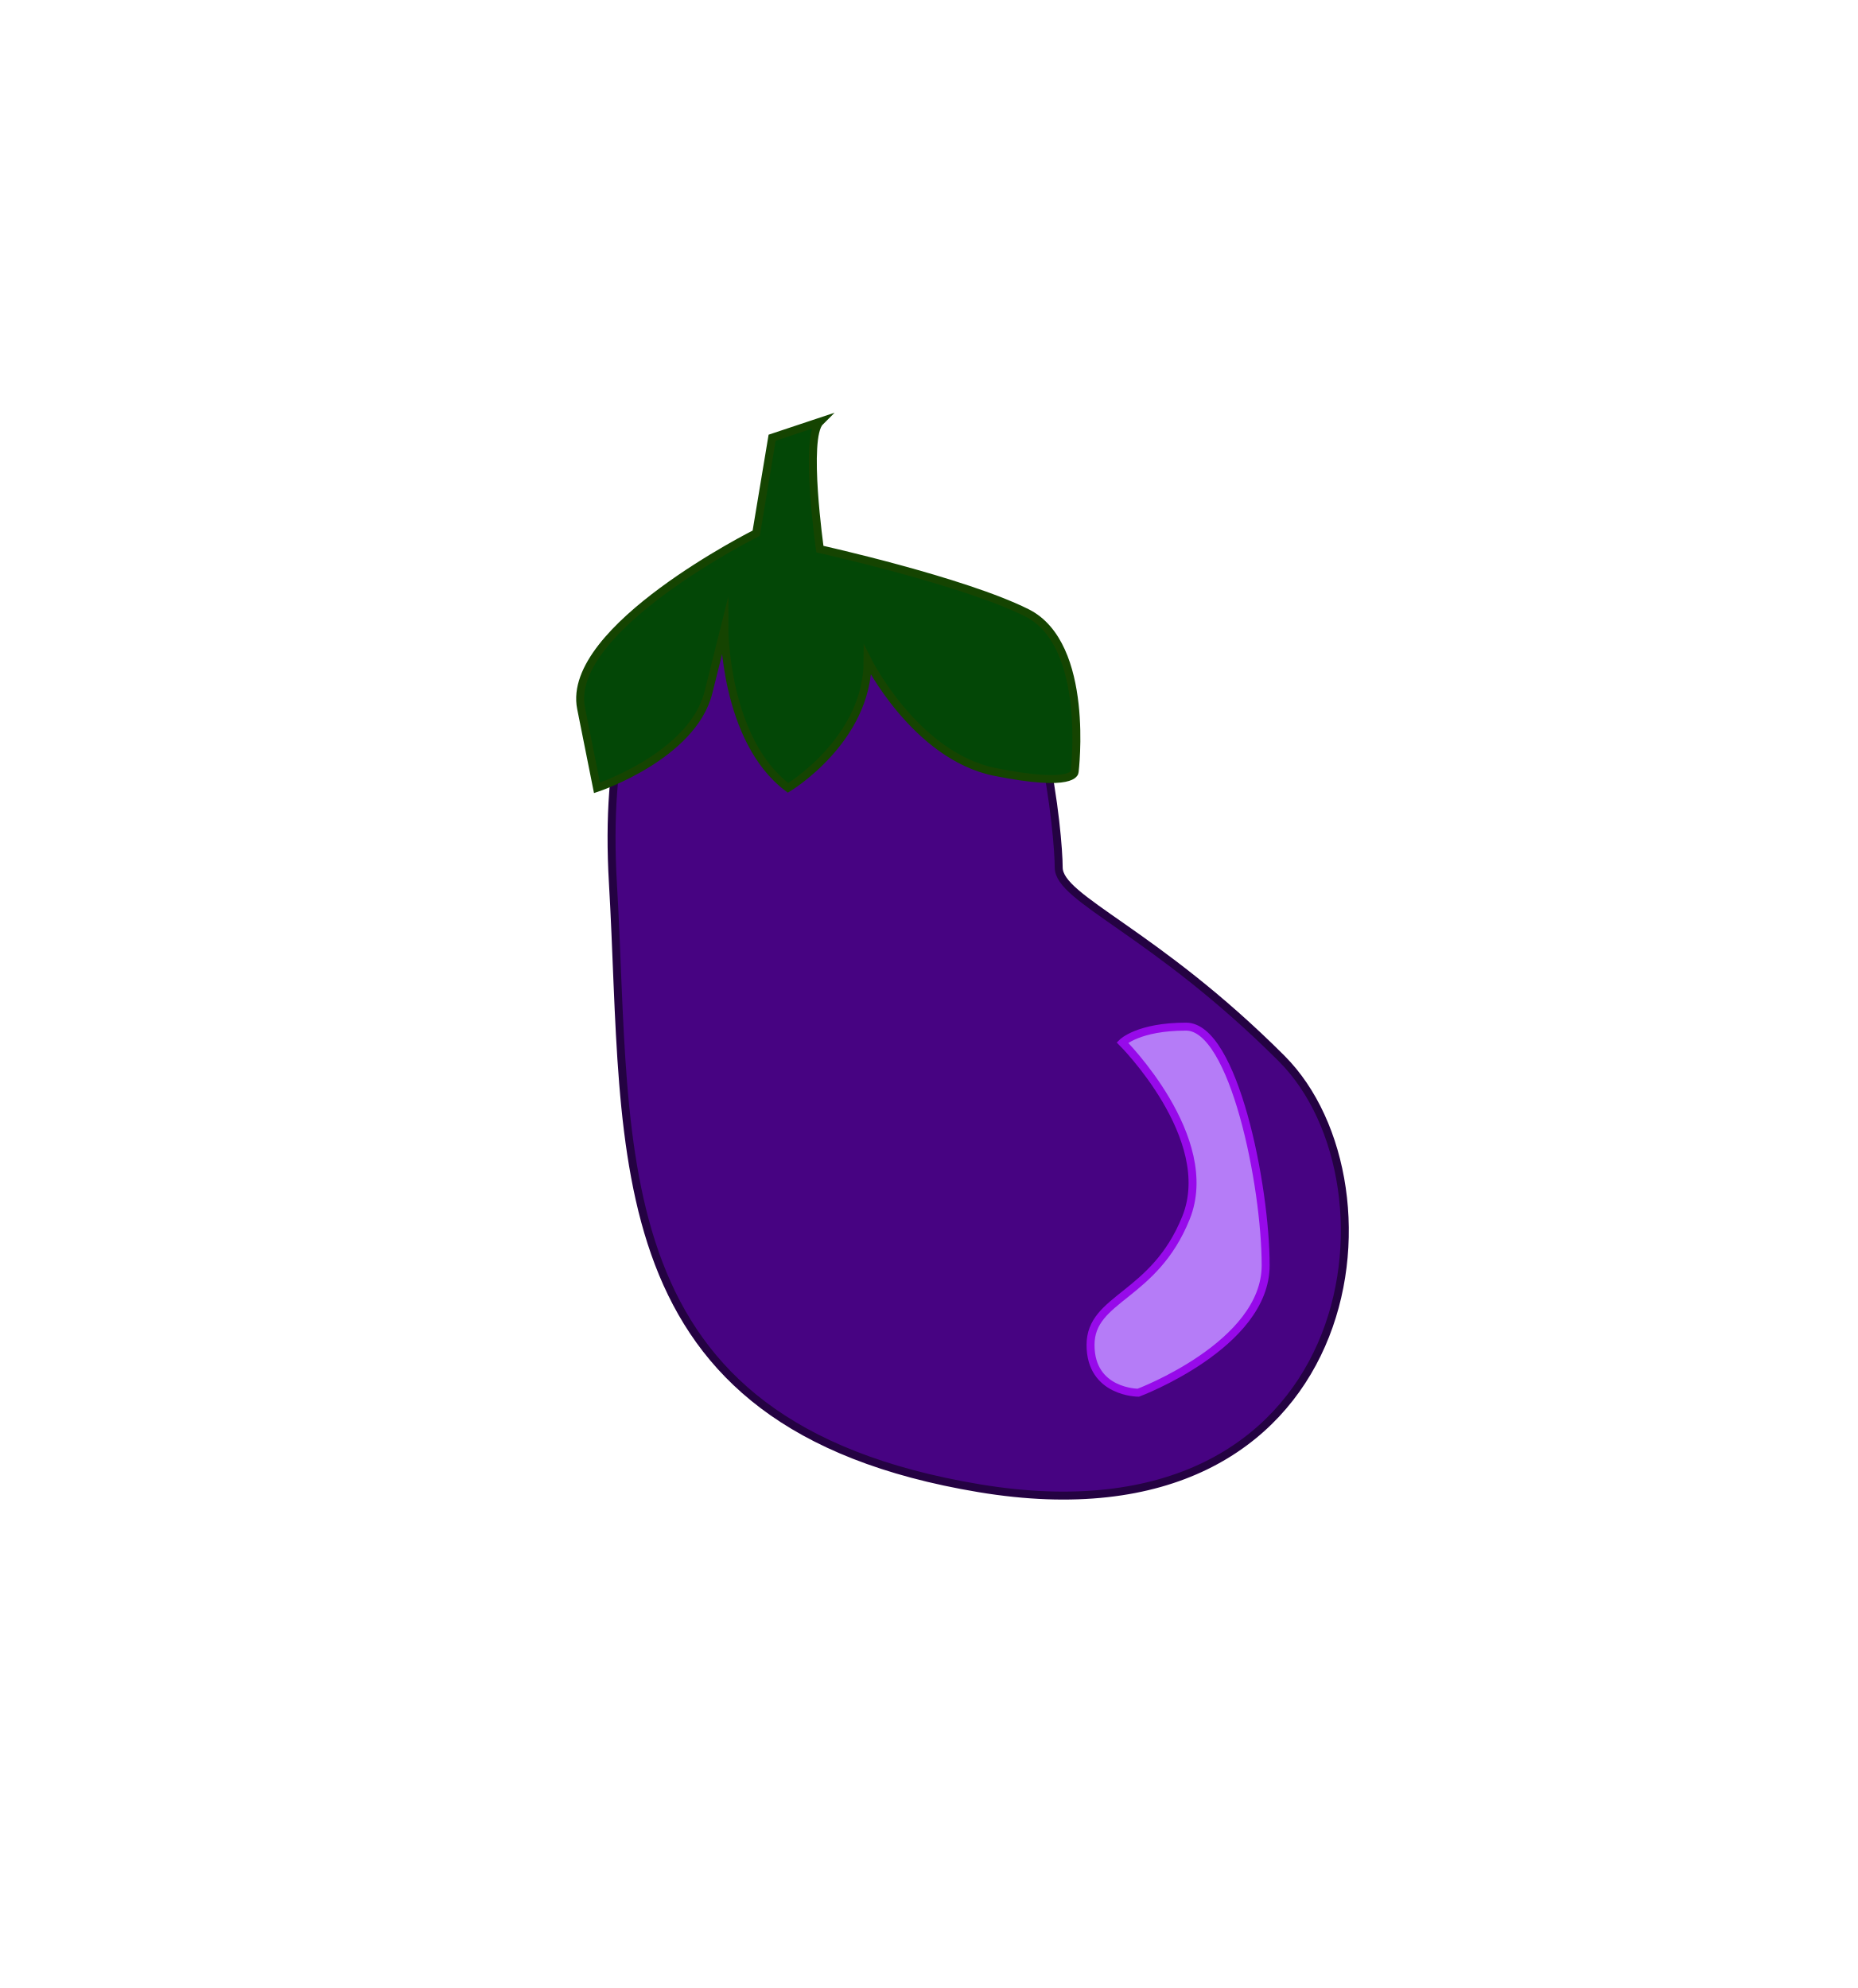
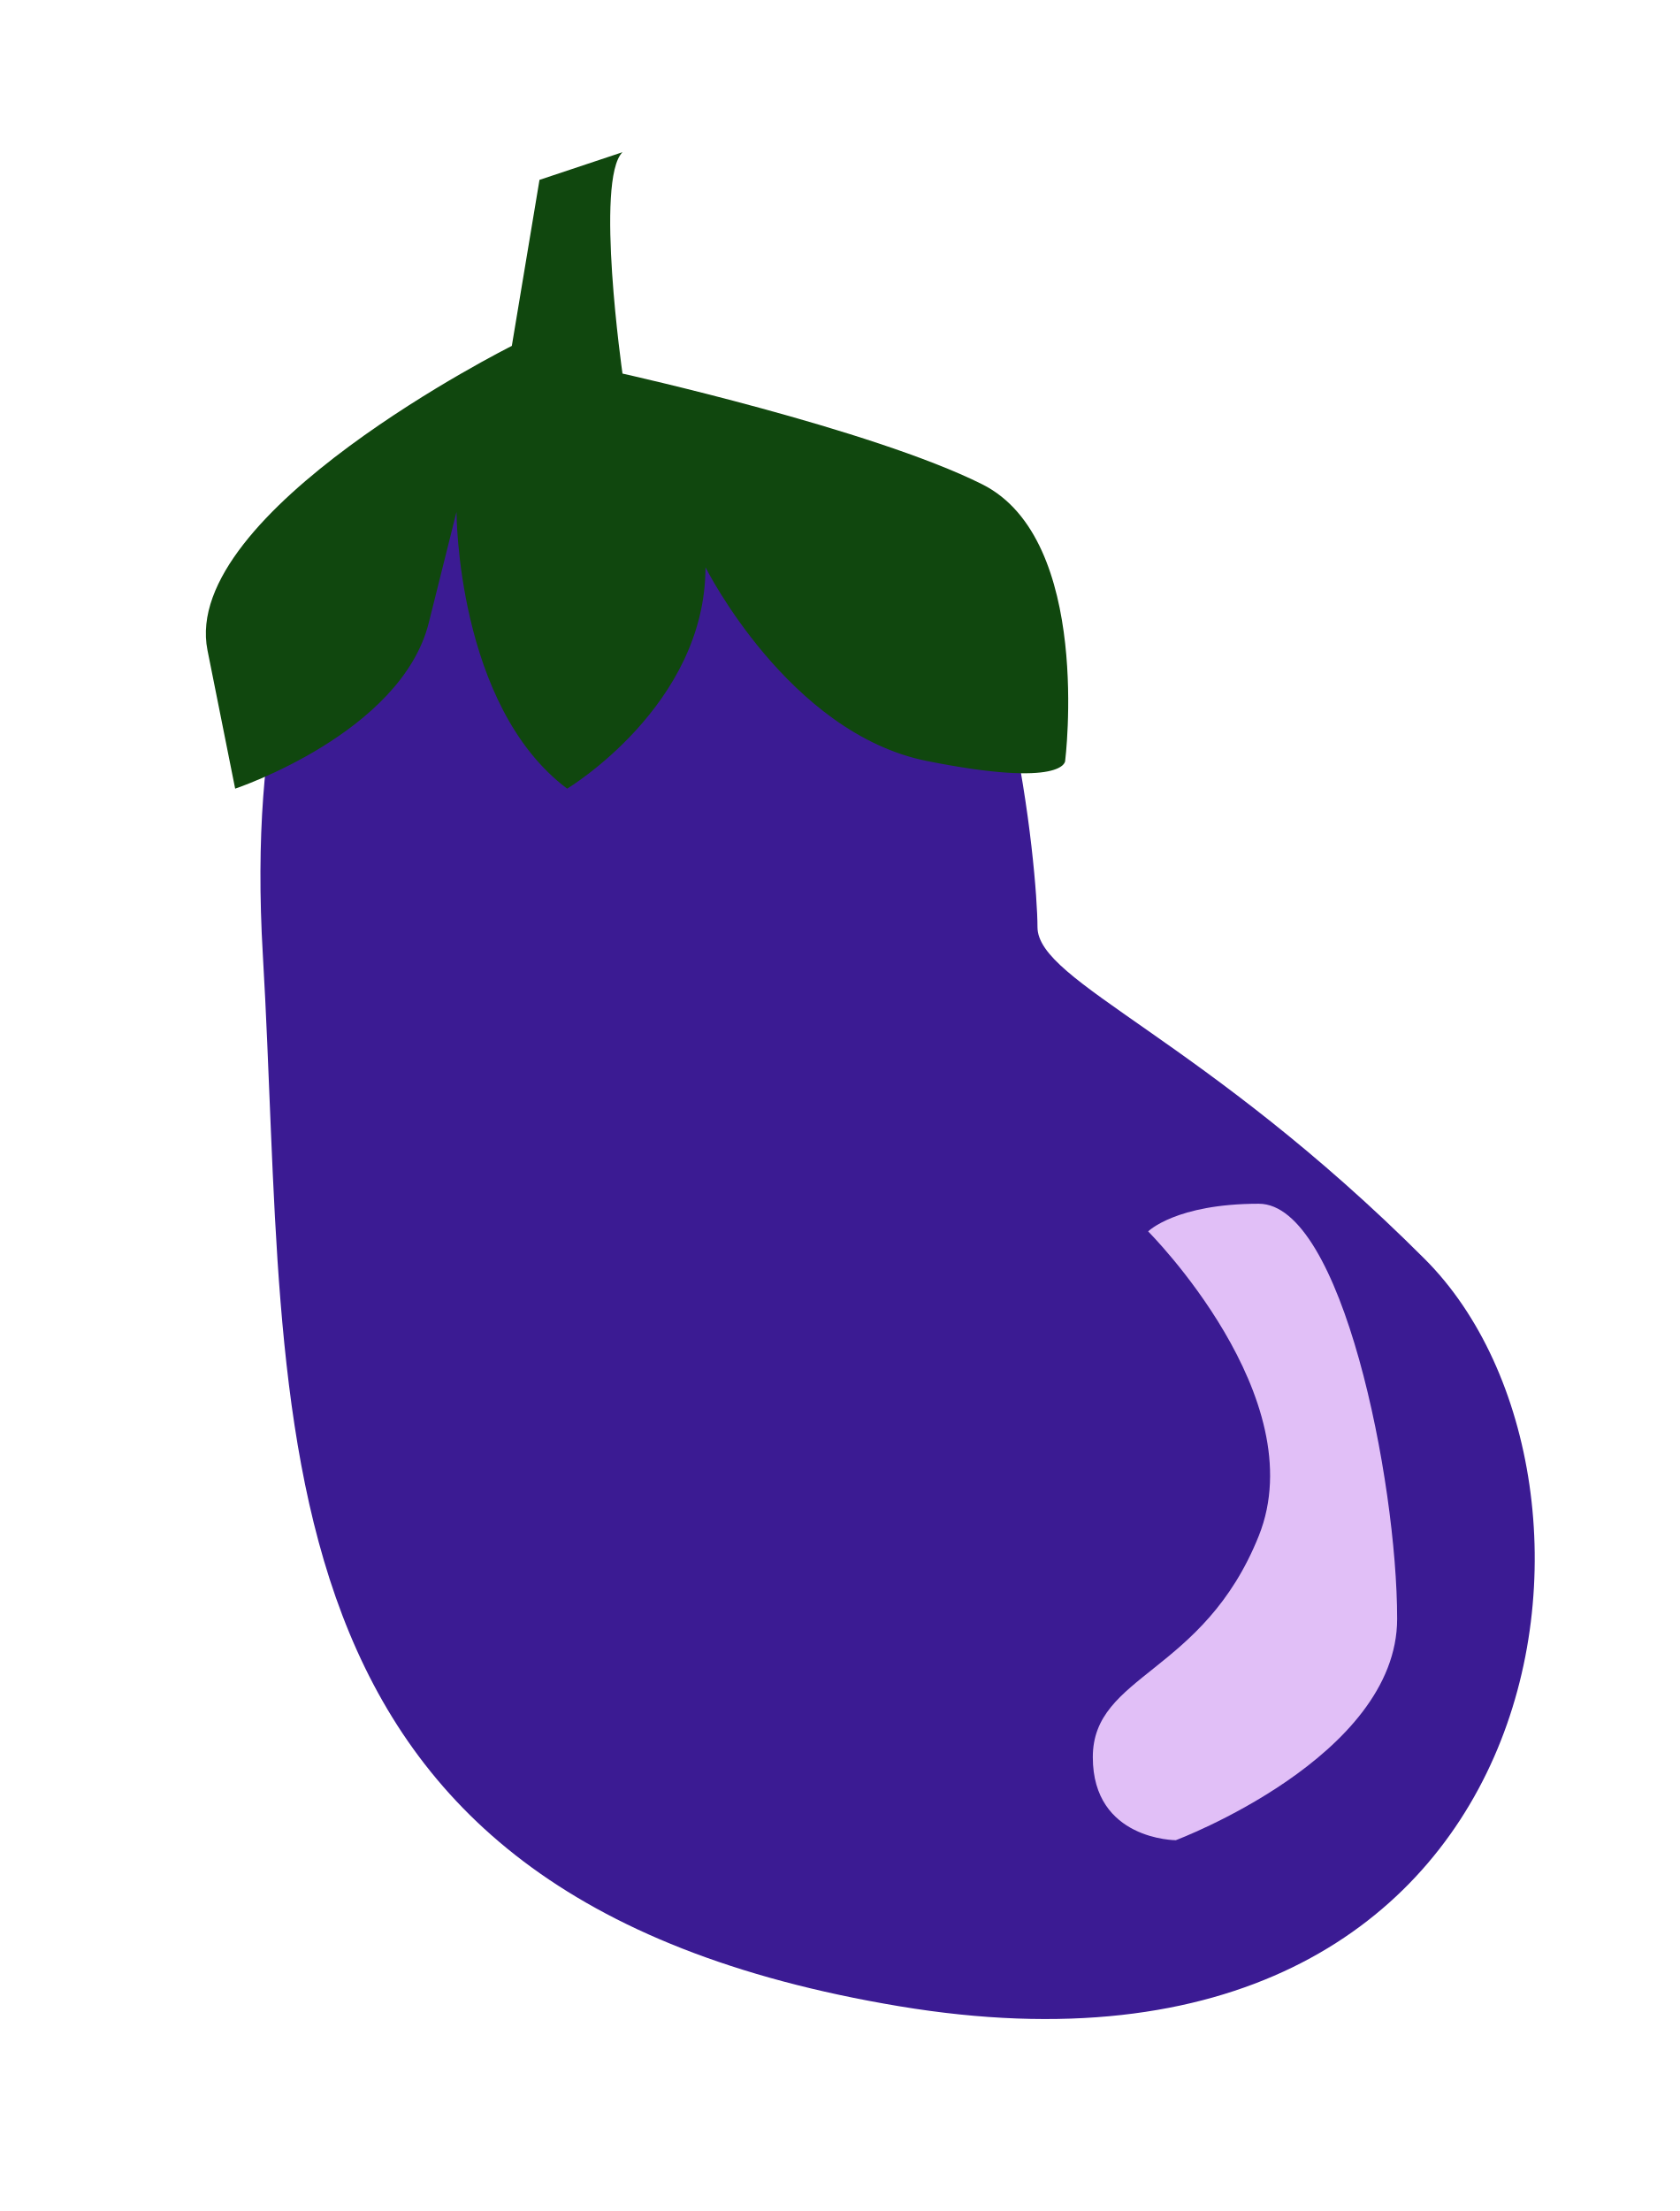
- <svg xmlns="http://www.w3.org/2000/svg" version="1.1" id="eggplant_1_" x="0px" y="0px" viewBox="0 0 116.7 124.9" style="enable-background:new 0 0 116.7 124.9;" xml:space="preserve">
+ <svg xmlns="http://www.w3.org/2000/svg" version="1.1" id="eggplant_1_" x="0px" y="0px" viewBox="0 0 60.7 79.9" style="enable-background:new 0 0 60.7 79.9;" xml:space="preserve">
  <style type="text/css">
- 	.st13{fill:#470382;stroke:#240242;stroke-width:0.5;stroke-miterlimit:10;}
- 	.st14{fill:#034706;stroke:#154401;stroke-width:0.5;stroke-miterlimit:10;}
- 	.st15{fill:#B57CF7;stroke:#970AEA;stroke-width:0.5;stroke-miterlimit:10;}
- 
- 	@media screen and (max-width: 400px){
- 		#shiney-ep{
- 		display: none;
- 		}
- 	}
+ 	.st0{fill:#3B1B93;}
+ 	.st1{fill:#10470E;}
+ 	.st2{fill:#E1BFF7;}
</style>
  <g id="main-ep">
-     <path id="body_2_" class="st13" d="M45.5,36.5c0,0-8,2-7,19s-1,34,23,38s27-19,19-27s-14-10-14-12s-1-13-5-16S45.5,36.5,45.5,36.5z" />
-     <path id="stem_2_" class="st14" d="M51.5,26.5l-3,1l-1,6c0,0-12,6-11,11s1,5,1,5s6-2,7-6s1-4,1-4l0,0c0,0,0,7,4,10c0,0,5-3,5-8   c0,0,3,6,8,7s5,0,5,0s1-8-3-10s-13-4-13-4S50.5,27.5,51.5,26.5z" />
+     <path id="body_2_" class="st0" d="M16.5,15.5c0,0-8,2-7,19s-1,34,23,38s27-19,19-27s-14-10-14-12s-1-13-5-16S16.5,15.5,16.5,15.5z" />
+     <path id="stem_2_" class="st1" d="M22.5,5.5l-3,1l-1,6c0,0-12,6-11,11s1,5,1,5s6-2,7-6s1-4,1-4l0,0c0,0,0,7,4,10c0,0,5-3,5-8   c0,0,3,6,8,7s5,0,5,0s1-8-3-10s-13-4-13-4S21.5,6.5,22.5,5.5z" />
  </g>
-   <path id="shiney-ep" class="st15" d="M70.5,65.5c0,0,6,6,4,11s-6,5-6,8s3,3,3,3s8-3,8-8s-2-15-5-15S70.5,65.5,70.5,65.5z" />
+   <path id="shiney-ep" class="st2" d="M41.5,44.5c0,0,6,6,4,11s-6,5-6,8s3,3,3,3s8-3,8-8s-2-15-5-15S41.5,44.5,41.5,44.5z" />
</svg>
